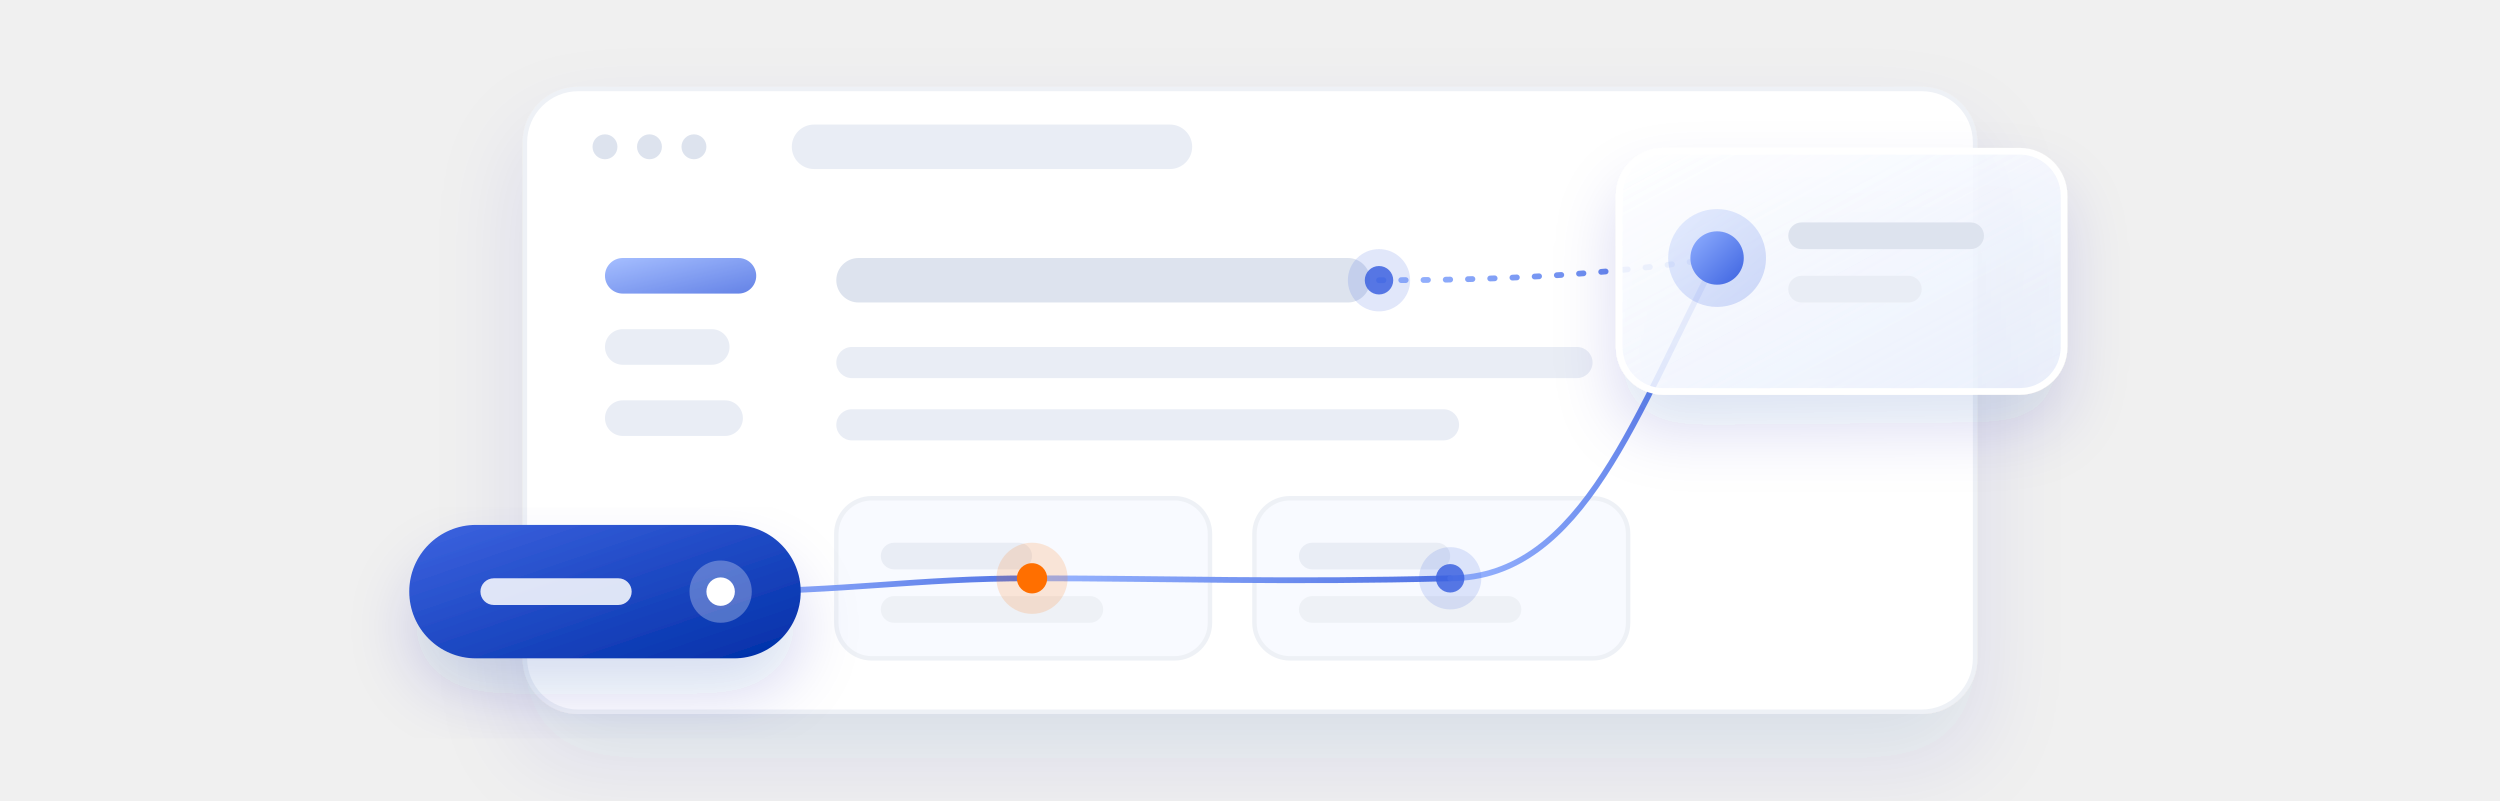
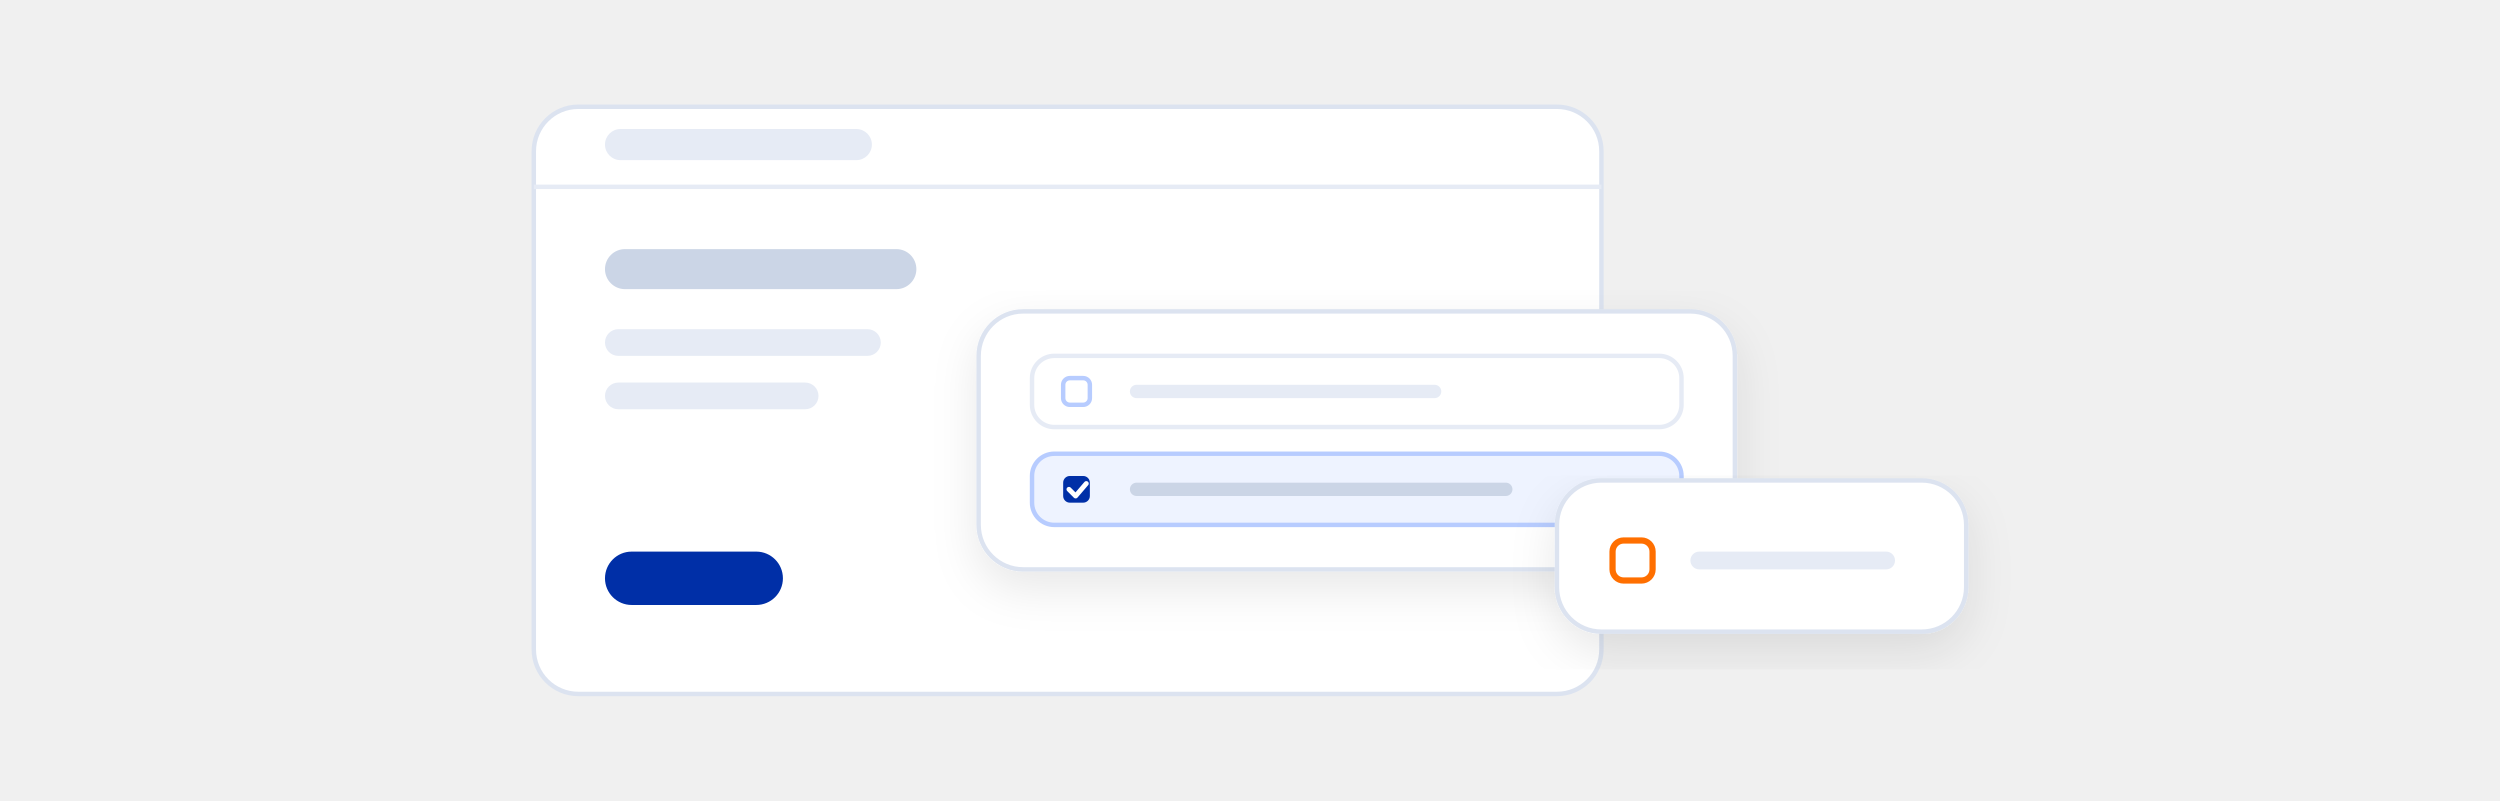
- <svg xmlns="http://www.w3.org/2000/svg" viewBox="0 0 562 180" width="100%" height="100%" preserveAspectRatio="xMidYMid slice" role="img" aria-label="Abstract interface with AI nodes connected in the background">
+ <svg xmlns="http://www.w3.org/2000/svg" viewBox="0 0 562 180" width="100%" height="100%" preserveAspectRatio="xMidYMid slice" role="img" aria-label="Three overlapping interface layers with an approved item and a pending item">
  <defs>
-     <linearGradient id="ax-blue" x1="0" y1="0" x2="1" y2="1">
-       <stop offset="0" stop-color="#8FAEFF" />
-       <stop offset="1" stop-color="#3D63E0" />
-     </linearGradient>
-     <linearGradient id="ax-deep" x1="0" y1="0" x2="1" y2="1">
-       <stop offset="0" stop-color="#3D63E0" />
-       <stop offset="1" stop-color="#002FA7" />
-     </linearGradient>
-     <linearGradient id="ax-glass" x1="0" y1="0" x2="1" y2="1">
-       <stop offset="0" stop-color="#FFFFFF" stop-opacity="0.95" />
-       <stop offset="1" stop-color="#EAF1FF" stop-opacity="0.78" />
-     </linearGradient>
-     <linearGradient id="ax-link" x1="0" y1="0" x2="1" y2="0">
-       <stop offset="0" stop-color="#8FAEFF" stop-opacity="0.9" />
-       <stop offset="1" stop-color="#3D63E0" stop-opacity="0.9" />
-     </linearGradient>
-     <filter id="ax-soft" x="-20%" y="-30%" width="140%" height="170%">
-       <feDropShadow dx="0" dy="10" stdDeviation="10" flood-color="#002FA7" flood-opacity="0.10" />
-     </filter>
-     <filter id="ax-float" x="-30%" y="-40%" width="160%" height="200%">
-       <feDropShadow dx="0" dy="8" stdDeviation="7" flood-color="#002FA7" flood-opacity="0.16" />
+     <filter id="ax-lift" x="-15%" y="-15%" width="130%" height="140%">
+       <feDropShadow dx="0" dy="4" stdDeviation="5" flood-color="#12141F" flood-opacity="0.09" />
    </filter>
  </defs>
-   <rect x="118" y="20" width="326" height="140" rx="12" fill="#FFFFFF" stroke="#EEF1F6" filter="url(#ax-soft)" />
-   <g fill="#DDE3EE">
-     <circle cx="136" cy="33" r="2.8" />
-     <circle cx="146" cy="33" r="2.8" />
-     <circle cx="156" cy="33" r="2.8" />
-   </g>
-   <rect x="178" y="28" width="90" height="10" rx="5" fill="#E9EDF5" />
-   <rect x="136" y="58" width="34" height="8" rx="4" fill="url(#ax-blue)" opacity="0.8" />
-   <rect x="136" y="74" width="28" height="8" rx="4" fill="#E9EDF5" />
-   <rect x="136" y="90" width="31" height="8" rx="4" fill="#E9EDF5" />
-   <rect x="188" y="58" width="120" height="10" rx="5" fill="#DDE3EE" />
-   <rect x="188" y="78" width="170" height="7" rx="3.5" fill="#E9EDF5" />
-   <rect x="188" y="92" width="140" height="7" rx="3.5" fill="#E9EDF5" />
-   <rect x="188" y="112" width="84" height="36" rx="8" fill="#F8FAFF" stroke="#EEF1F6" />
-   <rect x="198" y="122" width="34" height="6" rx="3" fill="#E9EDF5" />
-   <rect x="198" y="134" width="50" height="6" rx="3" fill="#EEF1F6" />
-   <rect x="282" y="112" width="84" height="36" rx="8" fill="#F8FAFF" stroke="#EEF1F6" />
-   <rect x="292" y="122" width="34" height="6" rx="3" fill="#E9EDF5" />
-   <rect x="292" y="134" width="50" height="6" rx="3" fill="#EEF1F6" />
-   <g fill="none" stroke="url(#ax-link)" stroke-width="1.3" stroke-linecap="round">
-     <path d="M162 133 C190 133 206 130 232 130" />
-     <path d="M232 130 C262 130 290 131 326 130" />
-     <path d="M326 130 C356 130 368 92 386 58" />
-     <path d="M310 63 C336 63 360 62 386 58" stroke-dasharray="1 4" />
-   </g>
-   <rect x="364" y="34" width="100" height="54" rx="10" fill="url(#ax-glass)" stroke="#FFFFFF" stroke-width="1.5" filter="url(#ax-float)" />
-   <rect x="402" y="50" width="44" height="6" rx="3" fill="#DDE3EE" />
-   <rect x="402" y="62" width="30" height="6" rx="3" fill="#E9EDF5" />
-   <rect x="92" y="118" width="88" height="30" rx="15" fill="url(#ax-deep)" filter="url(#ax-float)" />
-   <rect x="108" y="130" width="34" height="6" rx="3" fill="#FFFFFF" opacity="0.85" />
-   <g>
-     <circle cx="386" cy="58" r="11" fill="url(#ax-blue)" opacity="0.22" />
-     <circle cx="386" cy="58" r="6" fill="url(#ax-blue)" />
-     <circle cx="310" cy="63" r="7" fill="#3D63E0" opacity="0.16" />
-     <circle cx="310" cy="63" r="3.2" fill="#3D63E0" opacity="0.85" />
-     <circle cx="162" cy="133" r="7" fill="#FFFFFF" opacity="0.28" />
-     <circle cx="162" cy="133" r="3.2" fill="#FFFFFF" />
-     <circle cx="232" cy="130" r="8" fill="#FF6F00" opacity="0.16" />
-     <circle cx="232" cy="130" r="3.4" fill="#FF6F00" />
-     <circle cx="326" cy="130" r="7" fill="#3D63E0" opacity="0.16" />
-     <circle cx="326" cy="130" r="3.2" fill="#3D63E0" opacity="0.85" />
+   <g transform="translate(20 0)">
+     <rect x="100" y="24" width="240" height="132" rx="10" fill="#FFFFFF" stroke="#DCE3F0" />
+     <line x1="100" y1="42" x2="340" y2="42" stroke="#E6EBF5" />
+     <rect x="116" y="29" width="60" height="7" rx="3.5" fill="#E6EBF5" />
+     <rect x="116" y="56" width="70" height="9" rx="4.5" fill="#CBD5E6" />
+     <rect x="116" y="74" width="62" height="6" rx="3" fill="#E6EBF5" />
+     <rect x="116" y="86" width="48" height="6" rx="3" fill="#E6EBF5" />
+     <rect x="116" y="124" width="40" height="12" rx="6" fill="#002FA7" />
+     <rect x="200" y="70" width="170" height="58" rx="10" fill="#FFFFFF" stroke="#DCE3F0" filter="url(#ax-lift)" />
+     <rect x="212" y="80" width="146" height="16" rx="5" fill="#FFFFFF" stroke="#E6EBF5" />
+     <rect x="219" y="85" width="6" height="6" rx="1.5" fill="none" stroke="#B7CCFF" />
+     <rect x="234" y="86.5" width="70" height="3" rx="1.5" fill="#E6EBF5" />
+     <rect x="212" y="102" width="146" height="16" rx="5" fill="#EEF3FF" stroke="#B7CCFF" />
+     <rect x="219" y="107" width="6" height="6" rx="1.5" fill="#002FA7" />
+     <path d="M220.3 110 l1.5 1.5 l2.4 -2.8" fill="none" stroke="#FFFFFF" stroke-width="1.1" stroke-linecap="round" stroke-linejoin="round" />
+     <rect x="234" y="108.5" width="86" height="3" rx="1.5" fill="#CBD5E6" />
+     <rect x="330" y="108" width="92" height="34" rx="10" fill="#FFFFFF" stroke="#DCE3F0" filter="url(#ax-lift)" />
+     <rect x="342.5" y="121.5" width="9" height="9" rx="2.5" fill="none" stroke="#FF6F00" stroke-width="1.4" />
+     <rect x="360" y="124" width="46" height="4" rx="2" fill="#E6EBF5" />
  </g>
</svg>
